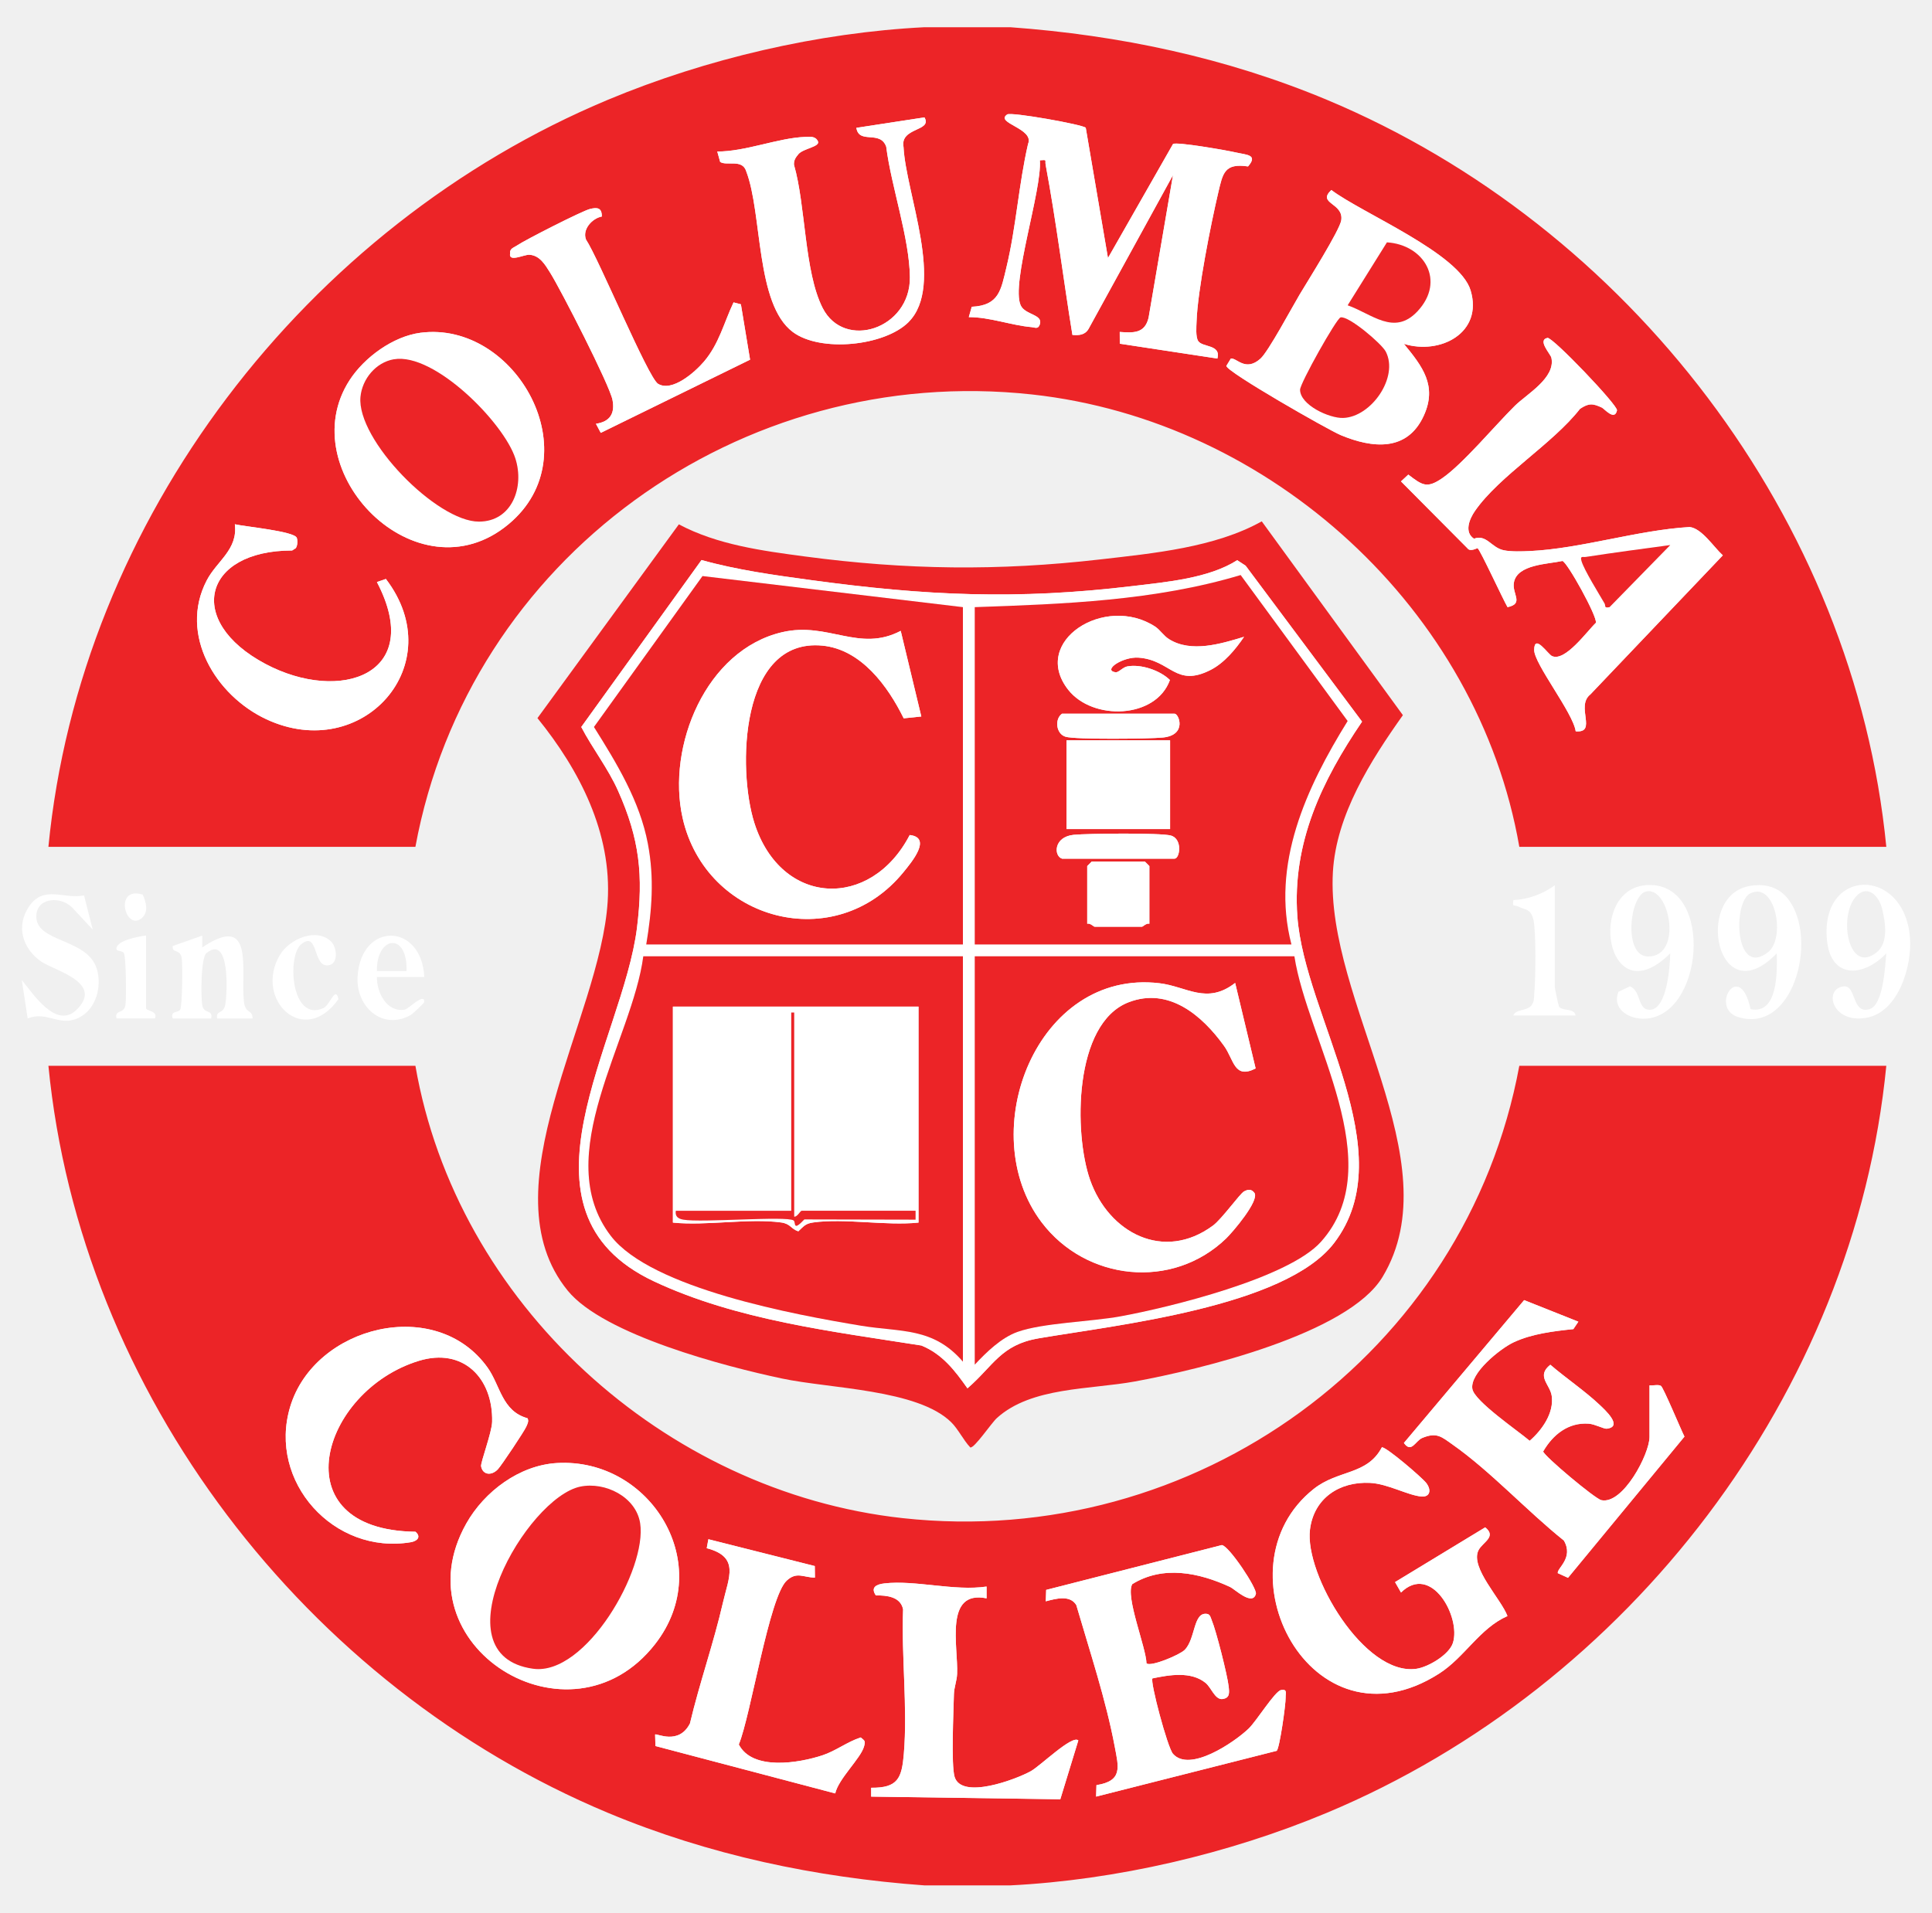
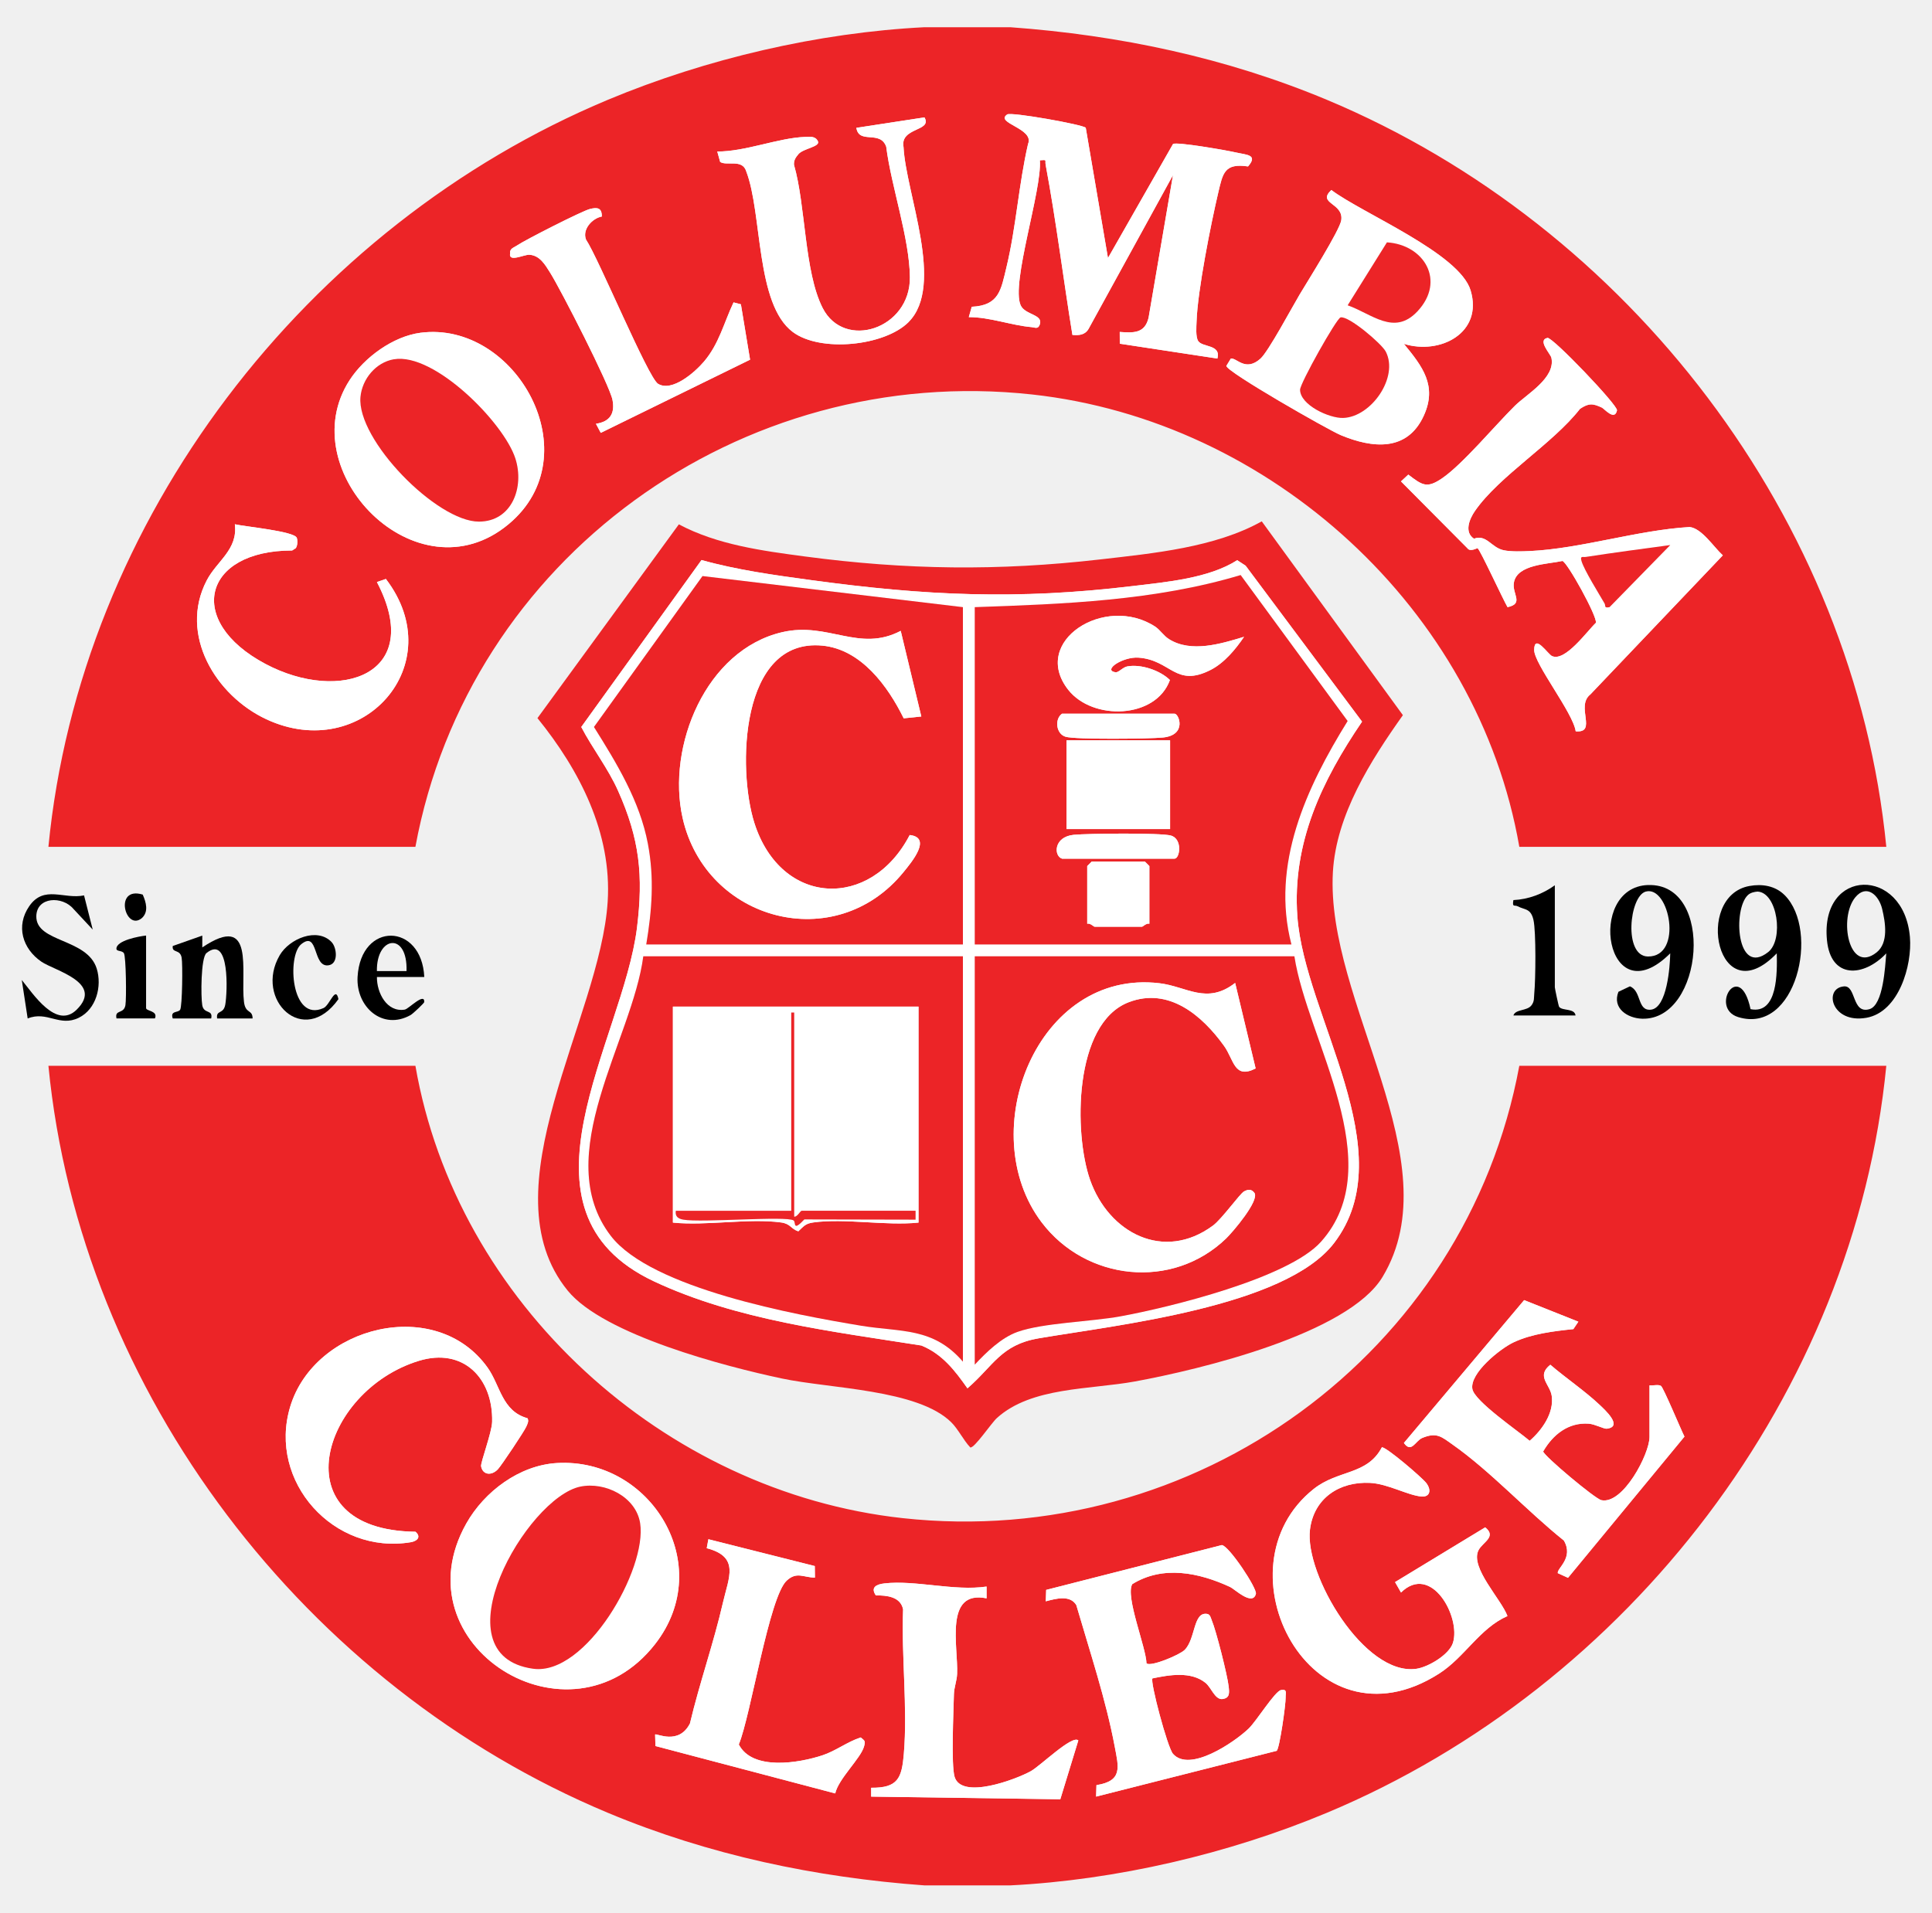
<svg xmlns="http://www.w3.org/2000/svg" id="Layer_1" data-name="Layer 1" viewBox="0 0 652.8 646.4">
  <defs>
    <style>
      .cls-1 {
        fill: #fff;
      }

      .cls-2 {
        fill: #ec2427;
      }
    </style>
  </defs>
  <path class="cls-2" d="M312.36,637.2c-36.73-2.67-72.77-10.23-106.97-24.53-101.97-42.64-178.23-141.69-189.03-252.47h124c13.89,80.17,83.93,144.04,164.62,152.88,98.62,10.8,190.35-55.44,208.38-152.88h124c-10.83,110.76-87.03,209.81-189.03,252.47-33.24,13.9-71.15,22.72-106.97,24.53h-29ZM557.36,468.2v17.5c0,5.7-8.95,22.87-16.27,21.32-2.14-.45-19.4-14.96-19.66-16.46,3.29-5.72,8.54-9.9,15.41-9.39,2.06.15,5.13,1.8,6.04,1.7,5.78-.66-.72-6.51-2.5-8.18-4.91-4.63-11.37-8.99-16.53-13.44-4.88,3.87-.09,6.6.47,10.53.83,5.77-3.27,11.55-7.45,15.18-3.87-3.31-18.6-13.35-19.36-17.49-.98-5.35,9.35-13.62,13.85-15.76,6.15-2.92,13.55-3.8,20.27-4.5l1.69-2.51-18.32-7.29-40.63,48.28c2.58,3.6,3.85-.74,6.25-1.72,4.88-2,6.5-.35,10.22,2.27,12.79,8.99,25.22,22.53,37.58,32.42,3.43,5.9-2.39,9.38-2.05,11.03l3.45,1.57,39.35-47.72c-1.16-2.27-7.14-16.67-7.95-17.15-.95-.56-2.65-.02-3.84-.17ZM178.24,479.32c-8.64-2.38-9.2-11.07-13.45-17.05-17.39-24.5-58.47-14.24-66.74,13.14-7.65,25.34,14.77,50.19,40.79,45.8,2.06-.35,3.59-1.75,1.54-3.53-45.92-.54-32.11-47.6,1.17-57.77,14.93-4.56,25.1,5.85,24.73,20.64-.09,3.6-3.96,13.79-3.73,15.02.55,2.92,3.48,3.3,5.67,1,1.19-1.25,8.96-12.89,9.6-14.41.37-.87.96-1.9.41-2.84ZM473.38,538.2c10.27-10.03,20.32,8.38,17.53,17.06-1.29,4-8.34,8.15-12.31,8.73-17.58,2.58-37.86-31.86-35.99-47.02,1.31-10.66,9.99-16.32,20.27-15.81,6.02.29,12.84,4.24,17.41,4.61,2.87.23,3.46-2.19,1.59-4.6-1.42-1.82-13.43-12.14-14.97-12.04-4.98,9.49-14.75,7.51-23.04,14.09-33.57,26.66-.83,90.02,42.39,62.39,8.65-5.53,13.7-15.32,23.08-19.44-2.08-5.69-12.69-16.36-9.8-22.21,1.35-2.73,6.29-4.55,2.28-7.77l-30.46,18.5,2,3.5ZM188.18,494.46c-12.71.75-24.54,9.65-30.62,20.43-23.17,41.12,34.94,77.72,63.78,40.78,20.92-26.8-1.5-63.07-33.16-61.21ZM275.3,529.26l-35.94-9.06-.56,3.03c11.25,2.93,7.44,9.84,5.48,18.39-3.14,13.7-7.91,27.16-11.15,40.85-3.8,7.45-11.31,3.23-11.77,3.73l.11,3.89,60.75,16.02c1.1-4.98,8.6-11.83,9.73-15.85.51-1.82.36-1.88-1.11-3.07-4.54,1.46-8.42,4.55-12.94,6.04-7.97,2.63-23.68,5.28-28.26-3.67,4.04-9.71,10.23-49.92,16.2-55.39,3.38-3.1,5.58-1.06,9.52-.99l-.05-3.94ZM382.57,535.4c10.4-6.45,22.57-3.91,33.11.97,1.46.68,7.57,6.58,8.67,2.3.47-1.81-9.08-16.24-11.51-16.48l-59.35,15.15-.13,3.86c3.36-.89,8.18-2.26,10.31,1.27,4.51,15.48,10.04,32.1,13,47.91,1.28,6.84,2.76,11.54-6.19,12.94l-.12,3.88,61.02-15.47c.99-.86,3.08-15.73,3.02-18-.04-1.52.65-2.94-1.55-2.54-2.07.37-8.29,10.49-10.96,13.04-4.81,4.59-19.94,14.95-25.56,8.5-1.85-2.12-7.8-24.48-6.93-25.48,5.73-1.2,13.01-2.46,17.92,1.5,1.93,1.56,3.11,5.5,5.53,5.5,2.78-.27,2.53-2.12,2.3-4.26-.4-3.74-4.25-18.97-5.71-22.37-.34-.79-.49-1.98-1.53-2.16-4.8-.84-3.87,8.4-7.63,12.17-1.67,1.67-11.45,5.79-12.89,4.54-.17-5.48-7.21-22.62-4.82-26.76ZM333.36,536.2c-10.94,1.62-24.1-2.27-34.56-1.06-2.69.31-4.74,1.32-2.87,4.05,3.66-.03,8.34.4,9.21,4.72-.61,15.75,1.56,33.28.25,48.82-.69,8.23-2,11.56-11.04,11.47v2.99s63.91.9,63.91.9l6.09-19.89c-2.07-1.96-12.79,8.6-16.08,10.41-4.94,2.73-23.36,9.74-25.73,1.89-1.21-4.03-.35-22.25-.23-27.85.05-2.36.98-4.55,1.08-6.92.4-9.33-4.44-28.45,9.96-25.55v-3.99Z" />
  <path class="cls-2" d="M341.36,9.2c36.73,2.67,72.77,10.23,106.97,24.53,102,42.66,178.2,141.71,189.03,252.47h-124c-13.89-80.17-83.93-144.04-164.62-152.88-98.62-10.8-190.41,55.44-208.38,152.88H16.36C27.07,175.47,103.51,76.34,205.39,33.73c33.24-13.9,71.15-22.72,106.97-24.53h29ZM374.37,87.19l-7.5-44c-.96-1.08-25.2-5.4-26.53-4.51-4.35,2.93,9.28,4.71,7.03,9.99-3.17,13.69-4.02,28.1-7.31,41.73-1.84,7.59-2.44,12.86-11.71,13.29l-1,3.5c7.02-.03,14.42,2.79,21.22,3.38,1.12.1,2.18.83,2.77-.89,1.21-3.48-4.97-3.17-6.47-6.5-3.34-7.41,7.26-38.99,6.49-48.99,2.63-.21,1.66-.12,1.96,1.52,3.55,19.03,5.94,38.39,9.04,57.49,2.24.2,4.25.04,5.46-2.04l28.52-51.96-8.25,48.23c-1.3,5.29-5.06,5.11-9.74,4.77l.02,3.97,32.98,5.02c1.32-4.88-5.14-3.69-6.52-5.97-.87-1.44-.58-4.74-.52-6.56.34-10.4,4.84-33,7.35-43.65,1.52-6.43,2.05-9.94,10.04-8.75,3.51-4.02-.55-3.9-4.15-4.73-2.97-.69-19.92-3.66-21.19-2.86l-21.98,38.54ZM307,108.84c12.36-12.35-.93-43.52-1.7-59.13-1.28-6.75,9.85-5.24,7.07-10.03l-23.01,3.53c.89,5.7,8.07.63,10.09,6.4,1.7,13.42,7.87,30.91,8,44.09.17,17.48-22.16,24.77-29.48,10.4-6.25-12.27-5.69-34.71-9.69-48.41-.08-1.54.58-2.47,1.5-3.58,1.64-1.96,7.49-2.49,6.58-4.39-.86-1.78-2.73-1.5-4.33-1.44-9.21.35-20.11,4.98-29.67,4.93l.98,3.52c2.21,1.47,7.52-1.12,8.81,3.19,5.5,14.28,3.11,44.83,15.72,54.28,9.33,6.99,31.01,4.77,39.14-3.35ZM474.36,116.21c12.26,3.83,26.84-3.71,22.54-18.06-3.77-12.57-36.56-26.02-47.05-33.93-5,4.66,4.25,4.29,3.34,10.24-.51,3.36-11.43,20.69-14.03,25.04-2.59,4.34-10.57,19.3-13.27,21.72-5.09,4.56-8.06-.41-10.01-.03l-1.52,2.49c.45,2.21,34.43,21.61,38.64,23.37,10.68,4.46,22.51,5.72,28.1-6.61,4.59-10.12-.51-16.64-6.74-24.23ZM203.35,73.18c.04-2.96-1.51-3.17-4.01-2.55-2.68.67-21.93,10.47-24.69,12.36-1.05.72-2.52,1.01-2.3,2.7-.53,3.05,4.73.3,6.52.41,3.52.2,5.32,3.36,7.02,6.07,3.57,5.68,20.1,37.94,21.07,43,.87,4.53-.82,7.35-5.6,8.05l1.63,3.07,50.45-24.73-3.1-18.72-2.48-.64c-3.28,6.93-4.87,13.99-10,20.01-3.01,3.54-10.76,10.41-15.52,7.5-3.36-2.06-20.16-42.54-24.34-48.75-1.33-3.48,2.14-7.2,5.35-7.78ZM142.11,112.46c-9.28,1.2-19,8.32-23.98,16.01-19.87,30.68,22.78,74.43,53.7,48.7,28.09-23.37,2.42-68.87-29.72-64.71ZM532.41,247.16c7.46.65-.14-8.48,4.95-12.46l44.76-47.01c-3.08-2.79-7.1-9.15-11.23-9.57-17.56,1.03-36.68,7.3-53.98,8.12-2.66.13-6.27.25-8.81-.27-4.21-.86-5.78-5.47-10.06-3.91-3.32-2.16-1.64-6.52.33-9.37,8.23-11.87,26.28-22.68,35.49-34.51,2.96-1.98,4.32-1.86,7.41-.42.82.38,4.33,4.63,5.09.92.34-1.67-21.78-24.83-23.48-24.48-3.53.74,1.03,5.39,1.32,6.73,1.45,6.81-8.31,12.24-12.36,16.24-6.66,6.58-17.58,19.69-24.54,24.46-5.15,3.53-6.7,2.41-11.45-1.23l-2.47,2.3,22.47,22.61c.91,1.33,3.27-.14,3.42-.03.91.65,8.6,17.36,10.11,19.92,5.64-1.2,1.5-4.4,2.14-8.26,1.03-6.24,11.54-6.26,16.4-7.35,1.57.25,11.85,18.8,11.31,20.9-3.05,2.9-10.4,13.26-14.83,11.24-1.4-.64-5.96-7.75-6.02-2.08-.05,4.7,13.16,21.24,14.03,27.51ZM79.36,177.19c1.06,8.61-6.05,12.32-9.52,18.99-9.5,18.29,3.05,38.91,20.14,46.89,32.44,15.15,62.5-18.48,40.41-47.41l-3.03,1.05c16.36,31.25-12.4,41.1-37.68,27.66-27.19-14.44-21.12-38.33,9.04-38.33l1.22-.78c.61-.86.69-2.5.35-3.48-.77-2.25-17.59-3.81-20.92-4.6Z" />
  <path class="cls-2" d="M229.39,177.22c12.97,6.9,28.14,8.93,42.59,10.85,34.23,4.56,65.44,4.94,99.75,1,17.99-2.07,38.78-4.03,54.6-12.87l47.69,65.5c-10.85,15.3-22.53,33.62-23.65,53.01-2.53,43.88,40.37,97.51,16.8,136.81-11.59,19.33-61.93,31.38-83.64,35.36-15.21,2.79-35.02,1.81-46.66,12.34-1.95,1.76-7.65,10.32-9.02,9.97-2.37-2.51-4.05-6.16-6.47-8.54-11.33-11.13-40.93-11.31-57.23-14.77-19.06-4.04-60.13-14.73-72.32-29.68-27.9-34.21,11.03-91.95,13.5-131.52,1.45-23.22-9.54-44.46-23.73-61.98l47.78-65.49ZM237.02,189.28l-40.62,56.41c3.87,7.4,8.99,13.86,12.43,21.54,7.29,16.31,8.59,28.62,6.4,46.34-4.72,38.24-45.02,95.64,5.77,119.49,27.87,13.08,60.2,16.9,90.33,21.67,7.07,2.88,11.34,8.47,15.56,14.47,8.82-7.6,11.23-14.69,24.06-16.9,25.72-4.42,83.21-10.5,99.81-32.19,23.68-30.92-9.97-76.59-12.4-110.43-1.79-24.85,8.31-45.86,21.86-65.8l-39.34-52.71-2.84-1.85c-9.63,6.15-23.92,7.37-35.31,8.74-39.1,4.7-69.96,3.27-108.73-2.02-12.39-1.69-24.97-3.41-36.98-6.78Z" />
-   <path class="cls-1" d="M31.35,314.19l-6.51-6.98c-3.74-4.48-12.48-4.18-12.57,2.46-.12,8.94,17.2,7.37,20.41,17.69,1.86,5.99-.18,13.73-6.06,16.61-6.55,3.21-10.65-2.43-17.27.24l-1.99-13c3.86,4.7,11.66,16.8,18.53,10.04,9.32-9.17-7.46-13.2-11.87-16.21-6.42-4.38-8.76-12.09-4.13-18.79,5-7.22,11.67-2.23,18.51-3.63l2.94,11.58Z" />
-   <path class="cls-1" d="M68.35,316.19v4.01c18-12.12,12.83,8.27,14.09,18.44.51,4.11,2.89,2.44,2.91,5.56h-11.99c-.41-3.01,2.15-1.25,2.76-4.69.72-4.06,1.59-23.83-6.36-17.4-1.92,1.56-1.92,14.79-1.42,17.62.54,3.11,3.69,1.33,3.02,4.47h-12.99c-.93-2.72,1.82-1.83,2.5-2.94.73-1.19.89-15.44.51-17.58-.54-3.05-3.35-1.42-3.01-3.96l9.99-3.52Z" />
-   <path class="cls-1" d="M532.36,343.2h-21c.71-2.2,4.59-1.45,6.09-3.41,1.07-1.4.81-2.51.96-4.04.46-4.57.64-20.88-.27-24.84s-2.85-3.33-5.36-4.62c-1.04-.54-1.88.52-1.42-2.09,5.04-.23,9.99-2.09,14-5.01v34.5c0,.34,1.25,6.29,1.44,6.56,1,1.47,5.24.42,5.56,2.94Z" />
-   <path class="cls-1" d="M112.09,318.46c1.72,1.83,2.37,7.44-1.24,7.8-5.28.54-3.19-11.91-9.08-7.14-4.84,3.92-3.47,26.6,7.57,21.56,2.08-.95,4.06-7.71,5.01-3-11.69,16.52-28.57.17-19.84-14.84,3.25-5.58,12.71-9.59,17.59-4.39Z" />
-   <path class="cls-1" d="M49.36,316.2v24.5c0,1.05,4.1.87,2.99,3.49h-12.99c-.67-3.13,2.48-1.35,3.02-4.47.37-2.15.22-16.44-.52-17.58-.62-.96-2.48-.53-2.52-1.46-.1-2.83,7.68-4.25,10.01-4.49Z" />
-   <path class="cls-1" d="M48.22,302.34c1.15,2.58,2.07,5.81-.29,7.95-5.6,4.66-9.61-10.93.29-7.95Z" />
+   <path d="M31.35,314.19l-6.51-6.98c-3.74-4.48-12.48-4.18-12.57,2.46-.12,8.94,17.2,7.37,20.41,17.69,1.86,5.99-.18,13.73-6.06,16.61-6.55,3.21-10.65-2.43-17.27.24l-1.99-13c3.86,4.7,11.66,16.8,18.53,10.04,9.32-9.17-7.46-13.2-11.87-16.21-6.42-4.38-8.76-12.09-4.13-18.79,5-7.22,11.67-2.23,18.51-3.63l2.94,11.58Z" />
+   <path d="M68.35,316.19v4.01c18-12.12,12.83,8.27,14.09,18.44.51,4.11,2.89,2.44,2.91,5.56h-11.99c-.41-3.01,2.15-1.25,2.76-4.69.72-4.06,1.59-23.83-6.36-17.4-1.92,1.56-1.92,14.79-1.42,17.62.54,3.11,3.69,1.33,3.02,4.47h-12.99c-.93-2.72,1.82-1.83,2.5-2.94.73-1.19.89-15.44.51-17.58-.54-3.05-3.35-1.42-3.01-3.96l9.99-3.52Z" />
+   <path d="M532.36,343.2h-21c.71-2.2,4.59-1.45,6.09-3.41,1.07-1.4.81-2.51.96-4.04.46-4.57.64-20.88-.27-24.84s-2.85-3.33-5.36-4.62c-1.04-.54-1.88.52-1.42-2.09,5.04-.23,9.99-2.09,14-5.01v34.5c0,.34,1.25,6.29,1.44,6.56,1,1.47,5.24.42,5.56,2.94Z" />
+   <path d="M112.09,318.46c1.72,1.83,2.37,7.44-1.24,7.8-5.28.54-3.19-11.91-9.08-7.14-4.84,3.92-3.47,26.6,7.57,21.56,2.08-.95,4.06-7.71,5.01-3-11.69,16.52-28.57.17-19.84-14.84,3.25-5.58,12.71-9.59,17.59-4.39Z" />
+   <path d="M49.36,316.2v24.5c0,1.05,4.1.87,2.99,3.49h-12.99c-.67-3.13,2.48-1.35,3.02-4.47.37-2.15.22-16.44-.52-17.58-.62-.96-2.48-.53-2.52-1.46-.1-2.83,7.68-4.25,10.01-4.49Z" />
+   <path d="M48.22,302.34c1.15,2.58,2.07,5.81-.29,7.95-5.6,4.66-9.61-10.93.29-7.95Z" />
  <path class="cls-1" d="M188.18,494.46c31.66-1.86,54.08,34.41,33.16,61.21-28.84,36.94-86.94.34-63.78-40.78,6.08-10.78,17.91-19.69,30.62-20.43ZM196.08,502.43c-18.07,3.73-48.75,56.97-15.96,61.55,17.83,2.49,38.62-33.69,36.17-49.22-1.4-8.87-11.82-14.06-20.21-12.33Z" />
  <path class="cls-1" d="M382.57,535.4c-2.39,4.14,4.65,21.28,4.82,26.76,1.43,1.25,11.22-2.87,12.89-4.54,3.76-3.77,2.83-13.01,7.63-12.17,1.04.18,1.19,1.37,1.53,2.16,1.46,3.4,5.31,18.62,5.71,22.37.23,2.15.48,3.99-2.3,4.26-2.42,0-3.6-3.95-5.53-5.5-4.91-3.96-12.19-2.69-17.92-1.5-.87,1,5.07,23.36,6.93,25.48,5.62,6.45,20.75-3.9,25.56-8.5,2.67-2.55,8.89-12.67,10.96-13.04,2.2-.4,1.51,1.02,1.55,2.54.06,2.26-2.03,17.14-3.02,18l-61.02,15.47.12-3.88c8.95-1.4,7.47-6.1,6.19-12.94-2.96-15.81-8.49-32.43-13-47.91-2.13-3.53-6.95-2.16-10.31-1.27l.13-3.86,59.35-15.15c2.43.24,11.98,14.67,11.51,16.48-1.11,4.28-7.21-1.62-8.67-2.3-10.54-4.88-22.71-7.42-33.11-.97Z" />
  <path class="cls-1" d="M557.36,468.2c1.18.15,2.88-.39,3.84.17.81.48,6.79,14.88,7.95,17.15l-39.35,47.72-3.45-1.57c-.34-1.66,5.48-5.14,2.05-11.03-12.36-9.89-24.79-23.43-37.58-32.42-3.72-2.62-5.34-4.27-10.22-2.27-2.4.99-3.67,5.32-6.25,1.72l40.63-48.28,18.32,7.29-1.69,2.51c-6.72.7-14.12,1.58-20.27,4.5-4.5,2.14-14.83,10.41-13.85,15.76.76,4.14,15.49,14.18,19.36,17.49,4.18-3.62,8.27-9.4,7.45-15.18-.56-3.93-5.35-6.66-.47-10.53,5.16,4.44,11.62,8.81,16.53,13.44,1.78,1.68,8.29,7.52,2.5,8.18-.91.1-3.98-1.54-6.04-1.7-6.86-.51-12.12,3.67-15.41,9.39.26,1.5,17.52,16.01,19.66,16.46,7.32,1.55,16.27-15.62,16.27-21.32v-17.5Z" />
  <path class="cls-1" d="M473.38,538.2l-2-3.5,30.46-18.5c4.01,3.21-.93,5.03-2.28,7.77-2.88,5.85,7.72,16.53,9.8,22.21-9.38,4.12-14.44,13.91-23.08,19.44-43.22,27.63-75.96-35.73-42.39-62.39,8.29-6.58,18.06-4.6,23.04-14.09,1.55-.1,13.56,10.21,14.97,12.04,1.87,2.4,1.28,4.83-1.59,4.6-4.57-.37-11.39-4.32-17.41-4.61-10.29-.5-18.96,5.15-20.27,15.81-1.86,15.15,18.41,49.6,35.99,47.02,3.97-.58,11.02-4.73,12.31-8.73,2.79-8.67-7.26-27.08-17.53-17.06Z" />
  <path class="cls-1" d="M178.24,479.32c.56.95-.04,1.97-.41,2.84-.64,1.52-8.41,13.16-9.6,14.41-2.19,2.3-5.12,1.91-5.67-1-.23-1.24,3.64-11.42,3.73-15.02.37-14.79-9.79-25.2-24.73-20.64-33.27,10.17-47.09,57.23-1.17,57.77,2.06,1.77.52,3.18-1.54,3.53-26.02,4.4-48.45-20.46-40.79-45.8,8.27-27.38,49.35-37.64,66.74-13.14,4.25,5.99,4.81,14.68,13.45,17.05Z" />
  <path class="cls-1" d="M275.3,529.26l.05,3.94c-3.95-.07-6.14-2.12-9.52.99-5.96,5.47-12.16,45.68-16.2,55.39,4.59,8.95,20.3,6.3,28.26,3.67,4.52-1.49,8.4-4.58,12.94-6.04,1.46,1.19,1.61,1.25,1.11,3.07-1.12,4.02-8.62,10.87-9.73,15.85l-60.75-16.02-.11-3.89c.46-.5,7.97,3.72,11.77-3.73,3.24-13.69,8.01-27.15,11.15-40.85,1.96-8.55,5.77-15.46-5.48-18.39l.56-3.03,35.94,9.06Z" />
  <path class="cls-1" d="M333.36,536.2v3.99c-14.4-2.9-9.56,16.22-9.96,25.55-.1,2.37-1.03,4.56-1.08,6.92-.12,5.6-.98,23.82.23,27.85,2.36,7.85,20.79.84,25.73-1.89,3.29-1.82,14-12.37,16.08-10.41l-6.09,19.89-63.91-.9v-2.99c9.05.09,10.35-3.25,11.04-11.47,1.31-15.54-.86-33.07-.25-48.82-.87-4.32-5.54-4.75-9.21-4.72-1.87-2.73.19-3.74,2.87-4.05,10.45-1.21,23.62,2.68,34.56,1.06Z" />
  <path class="cls-1" d="M532.41,247.16c-.87-6.27-14.08-22.81-14.03-27.51.06-5.66,4.62,1.45,6.02,2.08,4.43,2.02,11.78-8.34,14.83-11.24.54-2.1-9.75-20.64-11.31-20.9-4.86,1.09-15.37,1.11-16.4,7.35-.64,3.86,3.5,7.06-2.14,8.26-1.51-2.56-9.2-19.27-10.11-19.92-.15-.11-2.51,1.36-3.42.03l-22.47-22.61,2.47-2.3c4.75,3.64,6.29,4.76,11.45,1.23,6.95-4.77,17.87-17.88,24.54-24.46,4.05-4,13.81-9.43,12.36-16.24-.29-1.33-4.85-5.99-1.32-6.73,1.7-.35,23.82,22.81,23.48,24.48-.76,3.71-4.28-.54-5.09-.92-3.09-1.44-4.45-1.56-7.41.42-9.21,11.83-27.27,22.64-35.49,34.51-1.97,2.85-3.65,7.21-.33,9.37,4.28-1.56,5.85,3.04,10.06,3.91,2.55.52,6.15.39,8.81.27,17.3-.82,36.43-7.09,53.98-8.12,4.13.42,8.15,6.77,11.23,9.57l-44.76,47.01c-5.09,3.99,2.51,13.11-4.95,12.46ZM564.36,184.21c-9.48,1.28-19.03,2.56-28.49,4.01-1.1.17-2.07-.5-1.49,1.45.89,3,5.86,10.98,7.76,14.25.48.83-.29,1.66,1.7,1.27l20.51-20.98Z" />
  <path class="cls-1" d="M374.37,87.19l21.98-38.54c1.27-.8,18.23,2.17,21.19,2.86,3.6.83,7.66.71,4.15,4.73-7.98-1.19-8.52,2.32-10.04,8.75-2.51,10.66-7.01,33.25-7.35,43.65-.06,1.82-.34,5.13.52,6.56,1.37,2.28,7.84,1.09,6.52,5.97l-32.98-5.02-.02-3.97c4.68.34,8.45.53,9.74-4.77l8.25-48.23-28.52,51.96c-1.22,2.08-3.23,2.24-5.46,2.04-3.09-19.1-5.48-38.47-9.04-57.49-.31-1.63.67-1.73-1.96-1.52.78,10-9.82,41.58-6.49,48.99,1.5,3.34,7.68,3.03,6.47,6.5-.6,1.71-1.66.98-2.77.89-6.8-.58-14.2-3.41-21.22-3.38l1-3.5c9.27-.43,9.87-5.7,11.71-13.29,3.3-13.63,4.15-28.04,7.31-41.73,2.25-5.28-11.39-7.06-7.03-9.99,1.33-.89,25.57,3.43,26.53,4.51l7.5,44Z" />
  <path class="cls-1" d="M474.36,116.21c6.23,7.59,11.33,14.11,6.74,24.23-5.59,12.33-17.41,11.08-28.1,6.61-4.21-1.76-38.19-21.16-38.64-23.37l1.52-2.49c1.94-.38,4.92,4.59,10.01.03,2.7-2.42,10.68-17.38,13.27-21.72,2.6-4.35,13.51-21.67,14.03-25.04.91-5.94-8.34-5.58-3.34-10.24,10.48,7.91,43.28,21.36,47.05,33.93,4.3,14.35-10.28,21.88-22.54,18.06ZM455.36,103.18c8.16,2.87,15.69,10.42,23.55,2.07,9.7-10.32,2.27-22.55-10.28-23.34l-13.27,21.27ZM452.96,107.28c-1.37.32-13.7,22.29-13.68,24.45.05,5.15,9.85,9.67,14.55,9.52,9.51-.3,18.87-13.8,14.4-22.42-1.39-2.68-12.57-12.19-15.27-11.55Z" />
  <path class="cls-1" d="M142.11,112.46c32.15-4.16,57.81,41.35,29.72,64.71-30.92,25.73-73.57-18.03-53.7-48.7,4.98-7.69,14.7-14.81,23.98-16.01ZM133.1,121.43c-6.11,1.05-10.72,6.68-11.29,12.72-1.35,14.45,25.81,42.2,40.06,42.15,11.15-.04,15.38-11.69,12.27-21.36-3.89-12.05-27.39-35.86-41.03-33.5Z" />
  <path class="cls-1" d="M307,108.84c-8.12,8.12-29.8,10.34-39.14,3.35-12.61-9.45-10.23-40-15.72-54.28-1.29-4.31-6.6-1.71-8.81-3.19l-.98-3.52c9.55.04,20.46-4.58,29.67-4.93,1.6-.06,3.47-.34,4.33,1.44.92,1.9-4.94,2.43-6.58,4.39-.93,1.11-1.58,2.04-1.5,3.58,4,13.7,3.44,36.14,9.69,48.41,7.32,14.38,29.65,7.09,29.48-10.4-.13-13.18-6.3-30.66-8-44.09-2.02-5.77-9.19-.7-10.09-6.4l23.01-3.53c2.78,4.79-8.34,3.28-7.07,10.03.77,15.61,14.06,46.78,1.7,59.13Z" />
  <path class="cls-1" d="M79.36,177.19c3.33.79,20.15,2.35,20.92,4.6.33.98.25,2.62-.35,3.48l-1.22.78c-30.16,0-36.22,23.89-9.04,38.33,25.29,13.43,54.04,3.59,37.68-27.66l3.03-1.05c22.1,28.93-7.97,62.56-40.41,47.41-17.09-7.98-29.64-28.6-20.14-46.89,3.46-6.67,10.58-10.38,9.52-18.99Z" />
  <path class="cls-1" d="M203.35,73.18c-3.21.58-6.68,4.3-5.35,7.78,4.18,6.21,20.97,46.69,24.34,48.75,4.76,2.91,12.51-3.96,15.52-7.5,5.12-6.02,6.71-13.08,10-20.01l2.48.64,3.1,18.72-50.45,24.73-1.63-3.07c4.78-.7,6.47-3.52,5.6-8.05-.97-5.06-17.49-37.32-21.07-43-1.7-2.71-3.5-5.86-7.02-6.07-1.79-.1-7.05,2.64-6.52-.41-.21-1.69,1.26-1.99,2.3-2.7,2.76-1.89,22.02-11.69,24.69-12.36,2.5-.63,4.05-.41,4.01,2.55Z" />
  <path class="cls-1" d="M237.02,189.28c12.01,3.37,24.59,5.09,36.98,6.78,38.77,5.28,69.63,6.72,108.73,2.02,11.39-1.37,25.68-2.6,35.31-8.74l2.84,1.85,39.34,52.71c-13.55,19.94-23.64,40.95-21.86,65.8,2.43,33.83,36.08,79.5,12.4,110.43-16.61,21.69-74.09,27.77-99.81,32.19-12.83,2.2-15.25,9.29-24.06,16.9-4.22-6-8.49-11.59-15.56-14.47-30.13-4.77-62.46-8.59-90.33-21.67-50.79-23.84-10.49-81.24-5.77-119.49,2.19-17.72.89-30.03-6.4-46.34-3.44-7.68-8.56-14.14-12.43-21.54l40.62-56.41ZM325.36,205.2l-87.99-10.51-36.68,51.01c7.65,12.2,15.49,25,18.22,39.45,2.2,11.68,1.38,22.44-.55,34.05h107v-114ZM329.36,205.2v114h107c-7.04-27.07,5.06-53.05,18.99-75.52l-36.15-49.33c-28.96,8.71-59.75,9.81-89.84,10.85ZM325.36,323.2h-108c-3.65,28.14-31.7,67.46-10.98,94.48,13.68,17.83,62.77,26.76,84.62,30.38,13.33,2.21,24.3.44,34.36,12.14v-137ZM437.36,323.2h-108v138c3.89-4.16,8.9-9.08,14.44-11.06,8.53-3.05,24.74-3.43,34.75-5.25,16.6-3.03,56.79-12.89,67.79-25.21,23.5-26.3-4.62-68.02-8.98-96.48Z" />
-   <path class="cls-1" d="M645.34,316.71c-2.04-23.97-30.43-23.55-28.03,1.05,1.28,13.19,12.37,12.52,20.04,4.45-.39,4.3-.97,17.5-5.69,18.86-6,1.73-4.39-8.07-8.62-7.7-6.98.61-4.25,12.68,7.58,10.61,10.98-1.92,15.53-17.77,14.72-27.26ZM634.07,321.89c-9.43,7.48-12.91-11.75-7.17-18.65,3.8-4.57,7.91-.74,9.04,3.88,1.13,4.66,2.24,11.51-1.87,14.77Z" />
-   <path class="cls-1" d="M556.85,299.11c-21.13.73-14.21,44.71,7.5,23.09-.07,4.47-1.07,18.47-6.53,19.04-4.68.49-3.08-6.28-7.09-7.89l-3.88,1.84c-2.18,5.54,3.02,8.95,8.01,9.1,20.8.62,24.76-45.96,2-45.17ZM556.83,323.27c-8.35-.06-6.3-20.38-.77-21.94,8.01-2.26,12.79,22.03.77,21.94Z" />
-   <path class="cls-1" d="M603.02,302.54c-3.16-3.18-7.61-3.89-11.93-3.1-18.85,3.45-10.77,43.52,9.26,22.76.13,6.3.42,20.75-8.86,18.86-3.65-17.2-14.02-.36-4.18,2.68,19.53,6.03,27.7-29.15,15.71-41.21ZM597.44,321.78c-10.72,8.43-12.01-14.52-6.82-19.3.86-.79,2.09-1.06,3.23-1.16,6.75.32,8.94,16.26,3.59,20.46Z" />
-   <path class="cls-1" d="M136.81,341.21c-6.1,1.05-9.53-5.73-9.45-11.01h16c-.87-18.39-21.46-18.84-22.54-.05-.58,10.12,8.42,18.22,17.91,12.91.81-.45,4.59-4.05,4.61-4.37.23-3.47-5.27,2.29-6.53,2.51ZM137.36,328.2h-10.01c-.22-11.93,10.45-13.36,10.01,0Z" />
+   <path d="M645.34,316.71c-2.04-23.97-30.43-23.55-28.03,1.05,1.28,13.19,12.37,12.52,20.04,4.45-.39,4.3-.97,17.5-5.69,18.86-6,1.73-4.39-8.07-8.62-7.7-6.98.61-4.25,12.68,7.58,10.61,10.98-1.92,15.53-17.77,14.72-27.26ZM634.07,321.89c-9.43,7.48-12.91-11.75-7.17-18.65,3.8-4.57,7.91-.74,9.04,3.88,1.13,4.66,2.24,11.51-1.87,14.77Z" />
+   <path d="M556.85,299.11c-21.13.73-14.21,44.71,7.5,23.09-.07,4.47-1.07,18.47-6.53,19.04-4.68.49-3.08-6.28-7.09-7.89l-3.88,1.84c-2.18,5.54,3.02,8.95,8.01,9.1,20.8.62,24.76-45.96,2-45.17ZM556.83,323.27c-8.35-.06-6.3-20.38-.77-21.94,8.01-2.26,12.79,22.03.77,21.94Z" />
+   <path d="M603.02,302.54c-3.16-3.18-7.61-3.89-11.93-3.1-18.85,3.45-10.77,43.52,9.26,22.76.13,6.3.42,20.75-8.86,18.86-3.65-17.2-14.02-.36-4.18,2.68,19.53,6.03,27.7-29.15,15.71-41.21ZM597.44,321.78c-10.72,8.43-12.01-14.52-6.82-19.3.86-.79,2.09-1.06,3.23-1.16,6.75.32,8.94,16.26,3.59,20.46Z" />
+   <path d="M136.81,341.21c-6.1,1.05-9.53-5.73-9.45-11.01h16c-.87-18.39-21.46-18.84-22.54-.05-.58,10.12,8.42,18.22,17.91,12.91.81-.45,4.59-4.05,4.61-4.37.23-3.47-5.27,2.29-6.53,2.51ZM137.36,328.2h-10.01c-.22-11.93,10.45-13.36,10.01,0Z" />
  <path class="cls-2" d="M196.08,502.43c8.39-1.73,18.81,3.46,20.21,12.33,2.45,15.53-18.34,51.71-36.17,49.22-32.79-4.58-2.1-57.82,15.96-61.55Z" />
  <path class="cls-2" d="M564.36,184.21l-20.51,20.98c-1.99.4-1.22-.43-1.7-1.27-1.9-3.27-6.87-11.25-7.76-14.25-.58-1.95.39-1.28,1.49-1.45,9.47-1.46,19.01-2.73,28.49-4.01Z" />
  <path class="cls-2" d="M452.96,107.28c2.7-.64,13.88,8.87,15.27,11.55,4.47,8.62-4.89,22.12-14.4,22.42-4.7.15-14.5-4.37-14.55-9.52-.02-2.16,12.31-24.13,13.68-24.45Z" />
  <path class="cls-2" d="M455.36,103.18l13.27-21.27c12.55.79,19.98,13.02,10.28,23.34-7.86,8.36-15.39.8-23.55-2.07Z" />
  <path class="cls-2" d="M133.1,121.43c13.64-2.35,37.15,21.45,41.03,33.5,3.12,9.67-1.12,21.32-12.27,21.36-14.25.05-41.41-27.69-40.06-42.15.57-6.04,5.18-11.67,11.29-12.72Z" />
  <path class="cls-2" d="M437.36,323.2c4.36,28.46,32.48,70.18,8.98,96.48-11,12.31-51.19,22.18-67.79,25.21-10,1.82-26.22,2.2-34.75,5.25-5.54,1.98-10.55,6.9-14.44,11.06v-138h108ZM417.35,332.2c-9.63,7.48-16.37,1.2-25.6.11-41.38-4.91-62.89,50.31-39.8,80.81,15,19.81,44.17,22.94,62.31,5.48,2.23-2.15,11.29-12.76,9.61-15.4-1.02-1.39-2.14-1.27-3.54-.52s-7.47,9.3-10.48,11.53c-16.6,12.29-35.21,2.55-41.54-15.46-5.49-15.64-5.61-52.85,13.06-60.02,13.56-5.21,24.85,4.51,32.21,14.75,3.4,4.72,3.4,11.36,10.68,7.63l-6.92-28.89Z" />
  <path class="cls-2" d="M325.36,205.2v114h-107c1.93-11.61,2.76-22.37.55-34.05-2.73-14.45-10.57-27.25-18.22-39.45l36.68-51.01,87.99,10.51ZM304.35,213.2c-14.09,7.41-24.5-3.15-40.04.45-25.8,5.98-39.12,38.58-33.68,62.77,7.86,34.93,51.68,46.65,74.7,18.26,2.67-3.29,9.68-11.6,2.04-12.47-13.19,25.39-43.48,24.16-52.48-4.05-5.76-18.05-4.94-62.62,22.96-59.96,13.1,1.25,22.14,13.69,27.49,24.57l5.95-.62-6.96-28.95Z" />
  <path class="cls-2" d="M329.36,205.2c30.09-1.05,60.88-2.15,89.84-10.85l36.15,49.33c-13.93,22.47-26.03,48.46-18.99,75.52h-107v-114ZM420.36,215.21c-7.82,2.37-17.85,5.48-25.33.82-1.9-1.18-3.03-3.16-4.73-4.27-16.93-11.05-42.23,4.98-29.36,21.36,8.28,10.53,29.62,9.87,34.36-3.3-3.32-3.27-9.82-5.45-14.4-4.6-1.56.29-2.95,2.15-4.01,1.98-4.44-.7,2.53-5.33,7.83-4.94,10.99.8,12.45,10.21,24.35,4.14,4.6-2.34,8.46-7,11.29-11.2ZM358.86,241.2c-2.56,1.76-2.09,6.83,1.2,7.8,3.33.98,28.19.72,32.86.26,8.24-.81,5.44-8.06,3.94-8.06h-38ZM395.36,250.2h-35v30h35v-30ZM358.86,290.2h38c1.8,0,2.8-6.62-1.2-7.8-3.33-.98-28.19-.72-32.86-.26-6.83.67-6.81,7.17-3.94,8.06ZM388.36,312.2v-19.5l-1.5-1.5h-18l-1.5,1.5v19.5c.98-.32,2.17,1,2.5,1h16c.33,0,1.52-1.32,2.5-1Z" />
  <path class="cls-2" d="M325.36,323.2v137c-10.06-11.71-21.03-9.94-34.36-12.14-21.85-3.62-70.94-12.55-84.62-30.38-20.72-27.02,7.33-66.33,10.98-94.48h108ZM310.36,340.2h-83v73c11.35,1.15,25.58-1.53,36.55-.05,3.24.44,3.26,2.15,5.82,3,1.87-1.75,2.41-2.63,5.07-3,10.62-1.47,24.56,1.2,35.55.05v-73Z" />
  <path class="cls-1" d="M417.35,332.2l6.92,28.89c-7.28,3.73-7.28-2.9-10.68-7.63-7.36-10.24-18.65-19.96-32.21-14.75-18.66,7.17-18.55,44.38-13.06,60.02,6.32,18.01,24.93,27.76,41.54,15.46,3.01-2.23,9.11-10.79,10.48-11.53s2.52-.87,3.54.52c1.68,2.64-7.38,13.25-9.61,15.4-18.14,17.46-47.31,14.33-62.31-5.48-23.09-30.49-1.57-85.71,39.8-80.81,9.23,1.09,15.97,7.37,25.6-.11Z" />
  <path class="cls-1" d="M304.35,213.2l6.96,28.95-5.95.62c-5.35-10.88-14.39-23.32-27.49-24.57-27.9-2.66-28.72,41.91-22.96,59.96,9,28.21,39.29,29.44,52.48,4.05,7.64.87.62,9.18-2.04,12.47-23.02,28.39-66.84,16.67-74.7-18.26-5.44-24.19,7.88-56.79,33.68-62.77,15.54-3.6,25.95,6.96,40.04-.45Z" />
  <path class="cls-1" d="M420.36,215.21c-2.83,4.2-6.7,8.85-11.29,11.2-11.9,6.07-13.36-3.34-24.35-4.14-5.31-.39-12.27,4.24-7.83,4.94,1.06.17,2.45-1.69,4.01-1.98,4.58-.86,11.09,1.32,14.4,4.6-4.74,13.16-26.09,13.83-34.36,3.3-12.87-16.38,12.43-32.41,29.36-21.36,1.7,1.11,2.83,3.09,4.73,4.27,7.48,4.66,17.51,1.55,25.33-.82Z" />
  <rect class="cls-1" x="360.36" y="250.2" width="35" height="30" />
  <path class="cls-1" d="M388.36,312.2c-.98-.32-2.17,1-2.5,1h-16c-.33,0-1.52-1.32-2.5-1v-19.5l1.5-1.5h18l1.5,1.5v19.5Z" />
  <path class="cls-1" d="M358.86,290.2c-2.86-.89-2.89-7.39,3.94-8.06,4.67-.46,29.53-.72,32.86.26,4,1.18,3,7.8,1.2,7.8h-38Z" />
  <path class="cls-1" d="M358.86,241.2h38c1.5,0,4.3,7.25-3.94,8.06-4.67.46-29.53.72-32.86-.26-3.29-.97-3.77-6.04-1.2-7.8Z" />
  <path class="cls-1" d="M310.36,340.2v73c-11,1.14-24.94-1.52-35.55-.05-2.66.37-3.2,1.25-5.07,3-2.56-.85-2.58-2.56-5.82-3-10.97-1.48-25.21,1.21-36.55.05v-73h83ZM268.36,411.2v-69h-1v67h-39c-.29,1.92.78,2.68,2.51,2.99,6.11,1.11,34.96-1.35,37.29.28.87.61-.44,3.97,3.63-.36l37.58.08v-3h-38.51c-.42,0-1.46,2.11-2.5,2Z" />
  <path class="cls-2" d="M268.36,411.2c1.04.11,2.08-2,2.5-2h38.5v3s-37.58-.08-37.58-.08c-4.07,4.32-2.76.97-3.63.36-2.33-1.63-31.18.83-37.29-.28-1.73-.31-2.8-1.07-2.51-2.99h39v-67h1v69Z" />
</svg>
